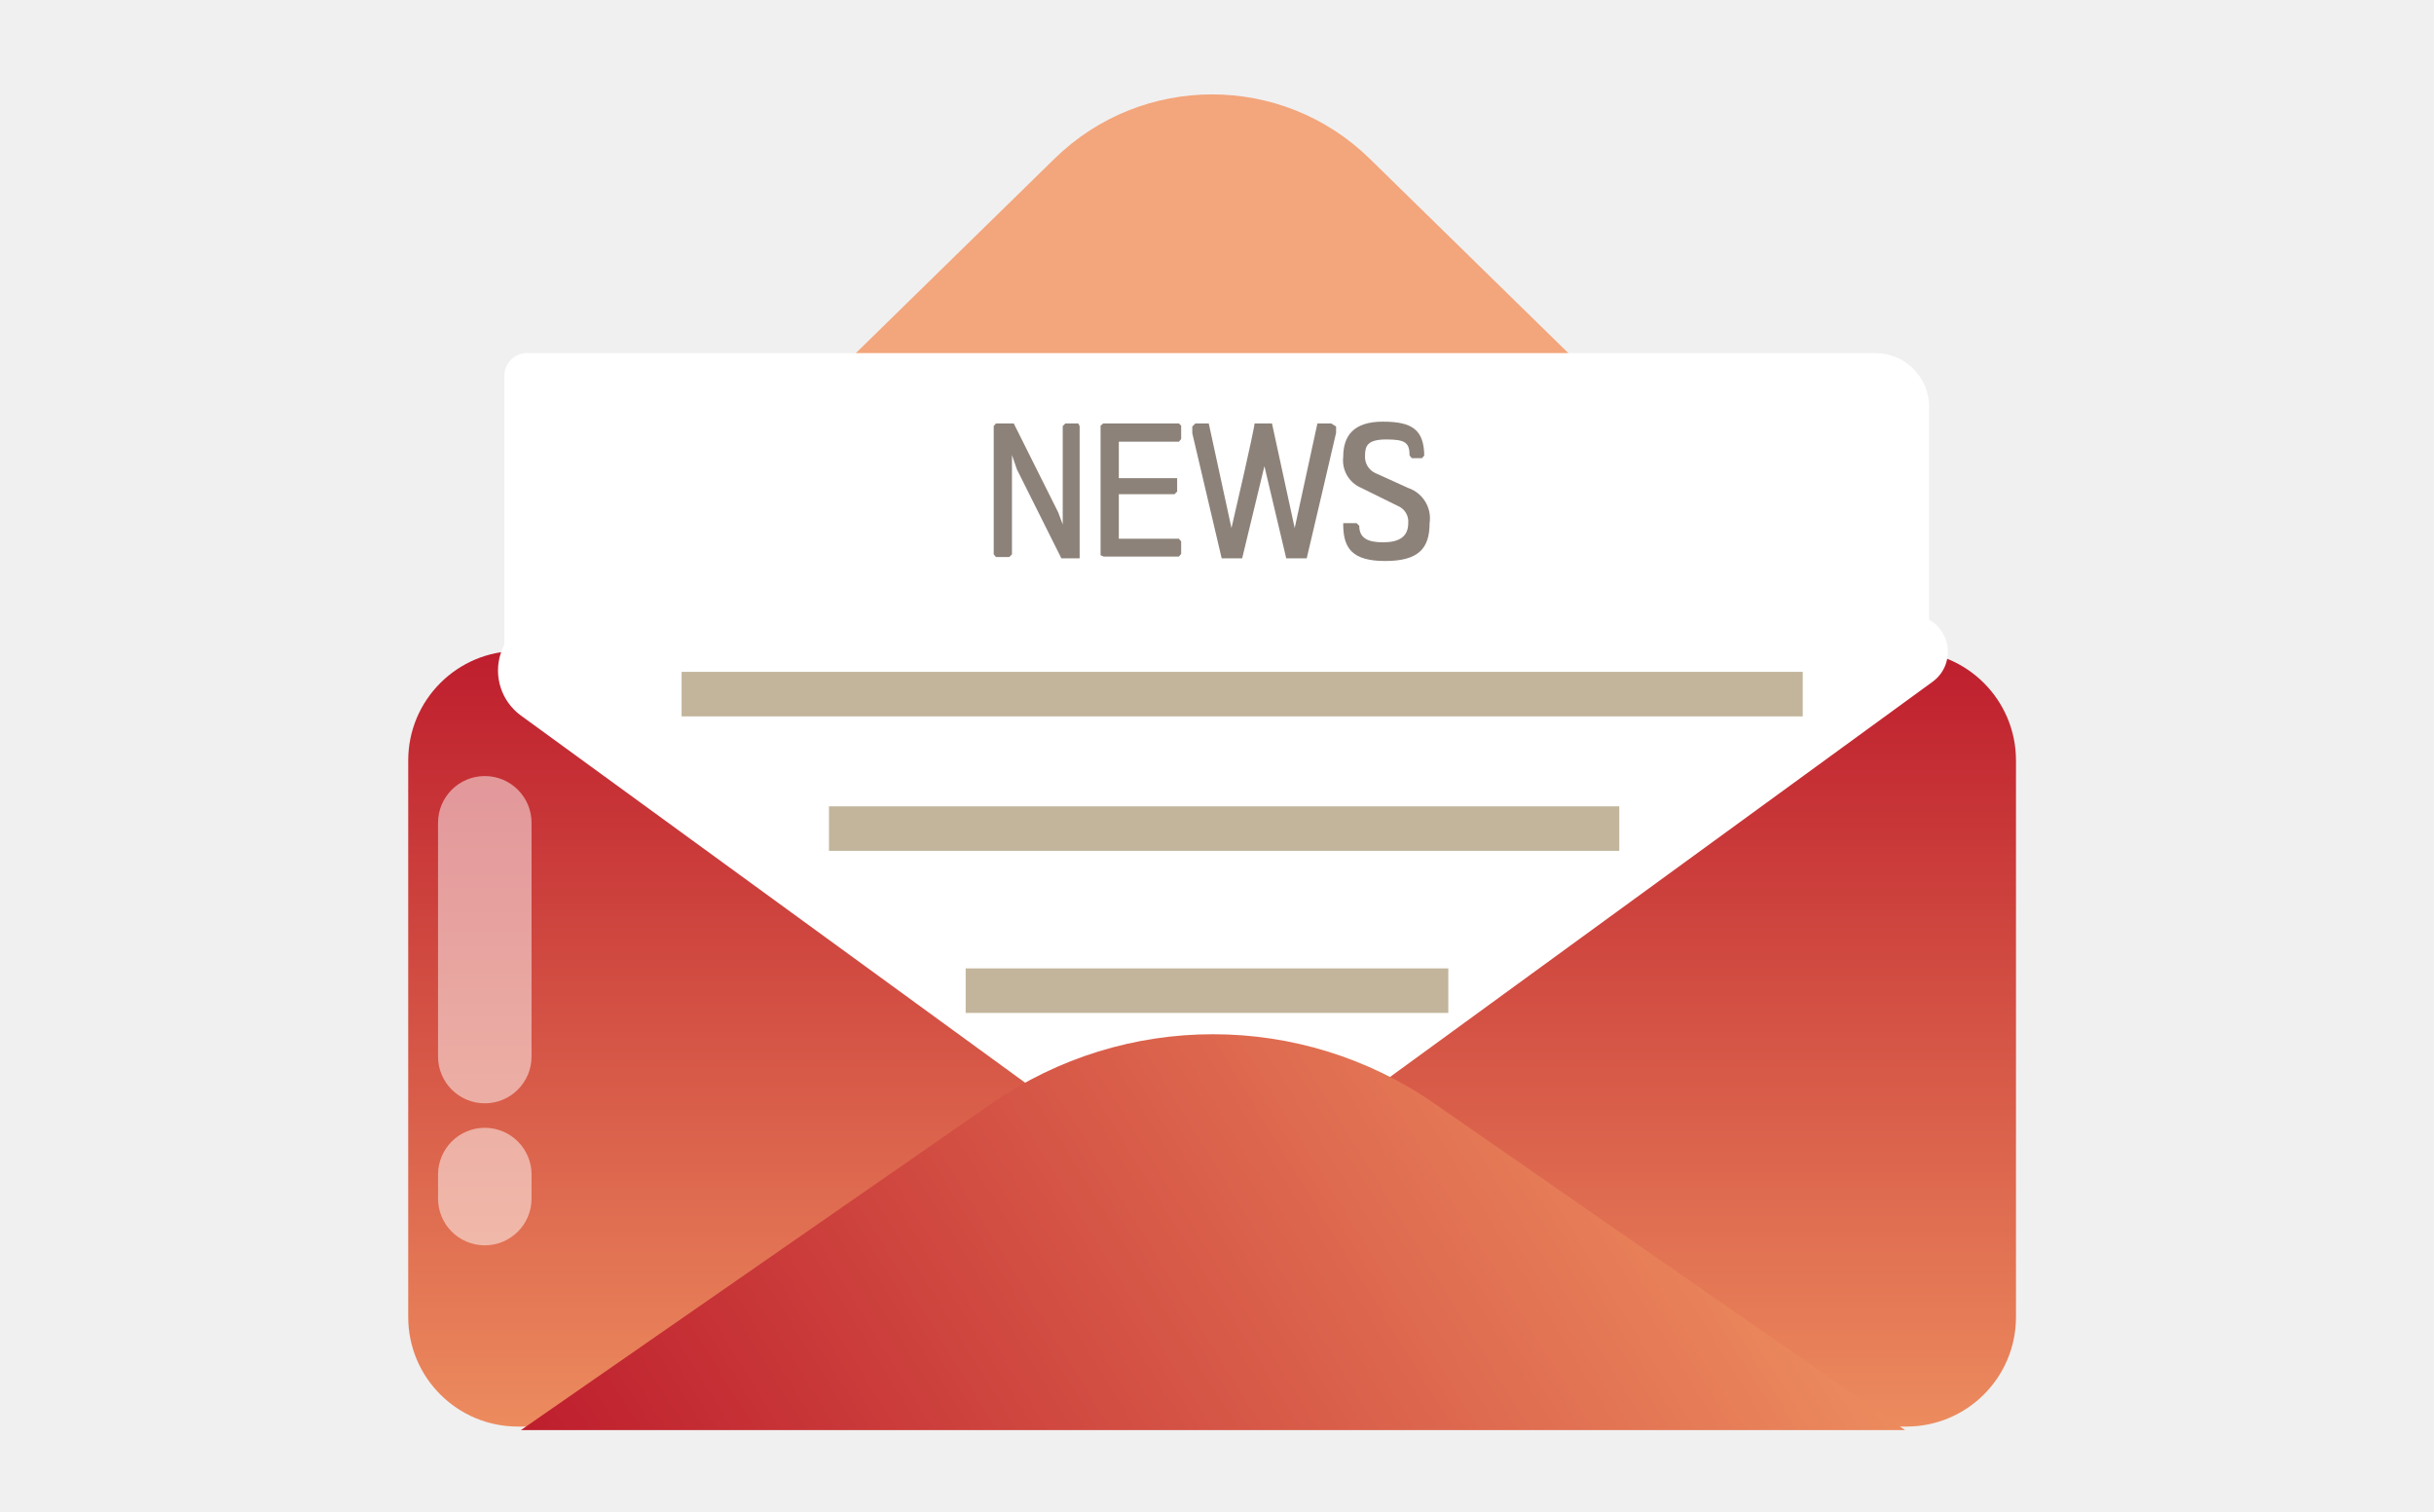
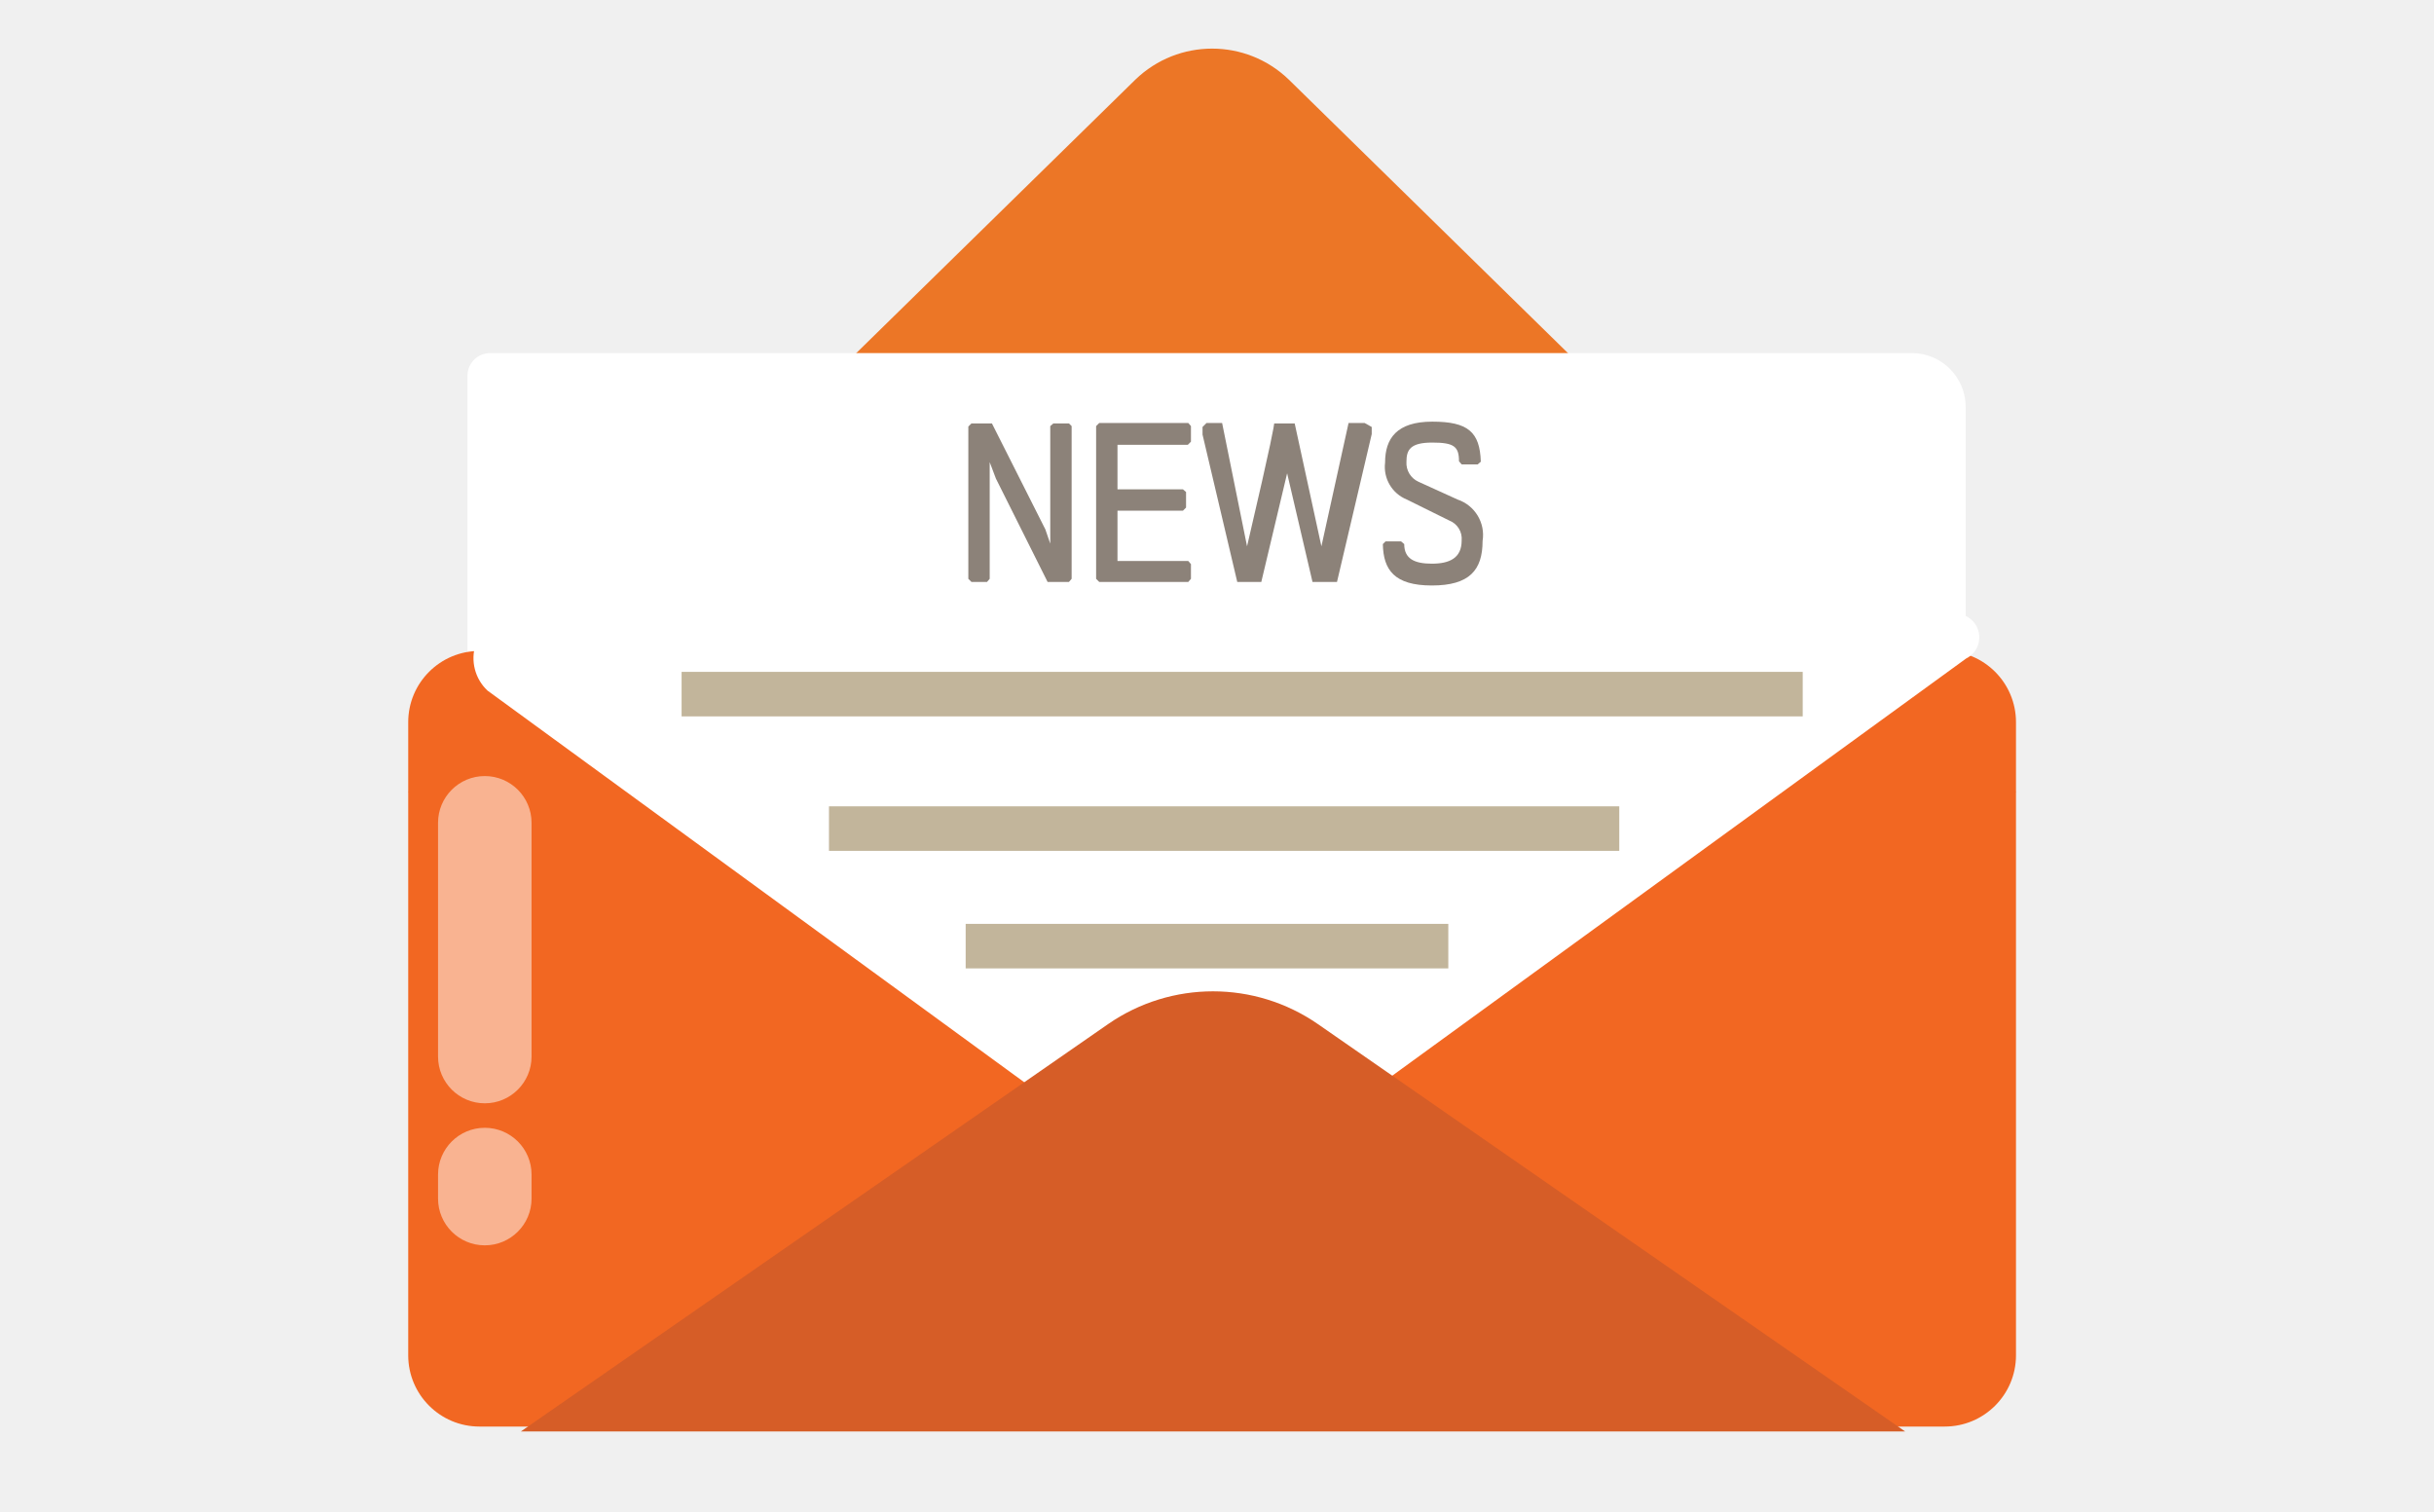
- <svg xmlns="http://www.w3.org/2000/svg" xmlns:xlink="http://www.w3.org/1999/xlink" id="Layer_1" data-name="Layer 1" width="19.28mm" height="11.97mm" viewBox="0 0 54.65 33.94">
+ <svg xmlns="http://www.w3.org/2000/svg" id="Layer_1" data-name="Layer 1" width="19.28mm" height="11.97mm" viewBox="0 0 54.65 33.94">
  <defs>
-     <style>.cls-1{fill:#f3a57b;}.cls-2,.cls-4{fill:#fff;}.cls-3{fill:url(#linear-gradient);}.cls-4{opacity:0.5;}.cls-5,.cls-6{fill:#8c8279;}.cls-6,.cls-7{stroke:#c2b59b;stroke-miterlimit:10;}.cls-7{fill:none;}.cls-8{fill:url(#linear-gradient-2);}</style>
-     <linearGradient id="linear-gradient" x1="27.21" y1="32.03" x2="27.21" y2="14.62" gradientUnits="userSpaceOnUse">
-       <stop offset="0" stop-color="#ec8b5e" />
-       <stop offset="1" stop-color="#be1e2d" />
-     </linearGradient>
-     <linearGradient id="linear-gradient-2" x1="637.65" y1="428.02" x2="637.65" y2="401.55" gradientTransform="translate(8.29 792.27) rotate(-121.63)" xlink:href="#linear-gradient" />
+     <style>.cls-1{fill:#ec7626;}.cls-2,.cls-4{fill:#fff;}.cls-3{fill:#f26722;}.cls-4{opacity:0.5;}.cls-5,.cls-6{fill:#8c8279;}.cls-6,.cls-7{stroke:#c2b59b;stroke-miterlimit:10;}.cls-7{fill:none;}.cls-8{fill:#d65d27;}</style>
  </defs>
-   <path class="cls-1" d="M30.75,3.56,45.27,17.77H9.16L23.68,3.56A5.06,5.06,0,0,1,30.75,3.56Z" />
-   <path class="cls-2" d="M11.87,7.93H42.11a1.21,1.21,0,0,1,1.21,1.21v7.95a0,0,0,0,1,0,0h-32a0,0,0,0,1,0,0V8.44A.51.51,0,0,1,11.87,7.93Z" />
-   <rect class="cls-3" x="9.16" y="14.62" width="36.11" height="17.42" rx="2.46" />
+   <path class="cls-1" d="M28.94,1.79l16.33,16H9.16l16.33-16A2.48,2.48,0,0,1,28.94,1.79Z" />
+   <path class="cls-2" d="M11,7.93H42.93a1.21,1.21,0,0,1,1.21,1.21v7.95a0,0,0,0,1,0,0H10.49a0,0,0,0,1,0,0V8.44A.51.51,0,0,1,11,7.93Z" />
+   <rect class="cls-3" x="9.16" y="14.62" width="36.11" height="17.42" rx="1.6" />
  <rect class="cls-4" x="7.21" y="20.06" width="7.35" height="2.1" rx="1.05" transform="translate(-10.23 31.99) rotate(-90)" />
  <rect class="cls-4" x="9.56" y="25.6" width="2.64" height="2.1" rx="1.05" transform="translate(-15.77 37.53) rotate(-90)" />
-   <path class="cls-5" d="M24.24,9.57v2.91l0,.06h-.41l-1-2-.11-.32v2.23l-.06.06h-.3l-.05-.06V9.57l.05-.06h.4l1,2,.1.27V9.57l.06-.06h.29Z" />
-   <path class="cls-5" d="M24.71,12.47V9.56l.06-.05h1.7l.05.05v.3l-.05.06H25.12v.82h1.25l.06,0v.3l-.06.06H25.12v1h1.35l.05.06v.28l-.05.06H24.78Z" />
-   <path class="cls-5" d="M30,9.58v.14c-.21.92-.43,1.83-.66,2.82h-.46l-.49-2.07h0c-.16.68-.34,1.39-.5,2.07h-.46l-.66-2.81V9.58l.07-.07h.3l.51,2.35h0c.49-2.11.51-2.29.52-2.35h.39l.51,2.35h0l.51-2.35h.31Z" />
-   <path class="cls-5" d="M32.1,11.75c0,.57-.25.85-1,.85s-.93-.3-.94-.79l0-.06h.3l.06.06c0,.28.2.37.53.37s.57-.1.57-.43a.38.38,0,0,0-.24-.39l-.81-.4a.67.67,0,0,1-.41-.7c0-.46.22-.79.89-.79s.92.19.93.76l-.05.06H31.7l-.05-.06c0-.29-.1-.36-.52-.36s-.48.14-.48.36a.4.4,0,0,0,.22.39l.75.34A.72.72,0,0,1,32.1,11.75Z" />
-   <path class="cls-2" d="M24.05,25.07l-12.36-9a1.25,1.25,0,0,1,.74-2.26H42.91a.83.83,0,0,1,.49,1.5L30,25.07A5,5,0,0,1,24.05,25.07Z" />
+   <path class="cls-5" d="M24.06,9.57V13l-.06.07h-.48l-1.16-2.32-.14-.37V13l-.06.07h-.35L21.74,13V9.58l.07-.07h.46l1.2,2.38.11.32V9.57l.07-.06H24Z" />
+   <path class="cls-5" d="M24.61,13V9.57l.07-.07h2l.06.07v.35l-.07.07H25.09v1h1.47l.07.06v.35l-.07.07H25.09V12.6h1.59l.06.07V13l-.06.07h-2Z" />
+   <path class="cls-5" d="M30.8,9.59v.16c-.25,1.08-.51,2.16-.78,3.32h-.55l-.57-2.44h0l-.58,2.44h-.54L27,9.76V9.59l.09-.09h.35L28,12.27h0c.58-2.48.6-2.69.61-2.76h.46l.6,2.76h0l.61-2.77h.36Z" />
+   <path class="cls-5" d="M33.29,12.15c0,.66-.3,1-1.14,1s-1.09-.35-1.1-.93l.06-.06h.35l.07.06c0,.33.23.44.62.44s.67-.12.67-.52a.44.44,0,0,0-.28-.45l-.95-.47a.79.79,0,0,1-.49-.83c0-.54.26-.92,1.06-.92s1.07.23,1.09.9l-.07.06h-.36l-.06-.07c0-.33-.11-.42-.6-.42s-.58.16-.58.43a.46.46,0,0,0,.27.45l.88.4A.84.84,0,0,1,33.29,12.15Z" />
+   <path class="cls-2" d="M24.22,25.2,10.94,15.51a1,1,0,0,1,.56-1.72H43.84a.53.53,0,0,1,.31,1L29.83,25.2A4.76,4.76,0,0,1,24.22,25.2Z" />
  <line class="cls-6" x1="15.3" y1="15.59" x2="40.48" y2="15.59" />
  <line class="cls-7" x1="18.61" y1="18.61" x2="36.36" y2="18.61" />
-   <line class="cls-7" x1="21.68" y1="22.25" x2="32.52" y2="22.25" />
-   <path class="cls-8" d="M32.2,24.78l10.58,7.34H11.69l10.58-7.34A8.72,8.72,0,0,1,32.2,24.78Z" />
+   <line class="cls-7" x1="21.68" y1="21.25" x2="32.52" y2="21.25" />
+   <path class="cls-8" d="M29.59,23l13.19,9.15H11.69L24.88,23A4.14,4.14,0,0,1,29.59,23Z" />
</svg>
